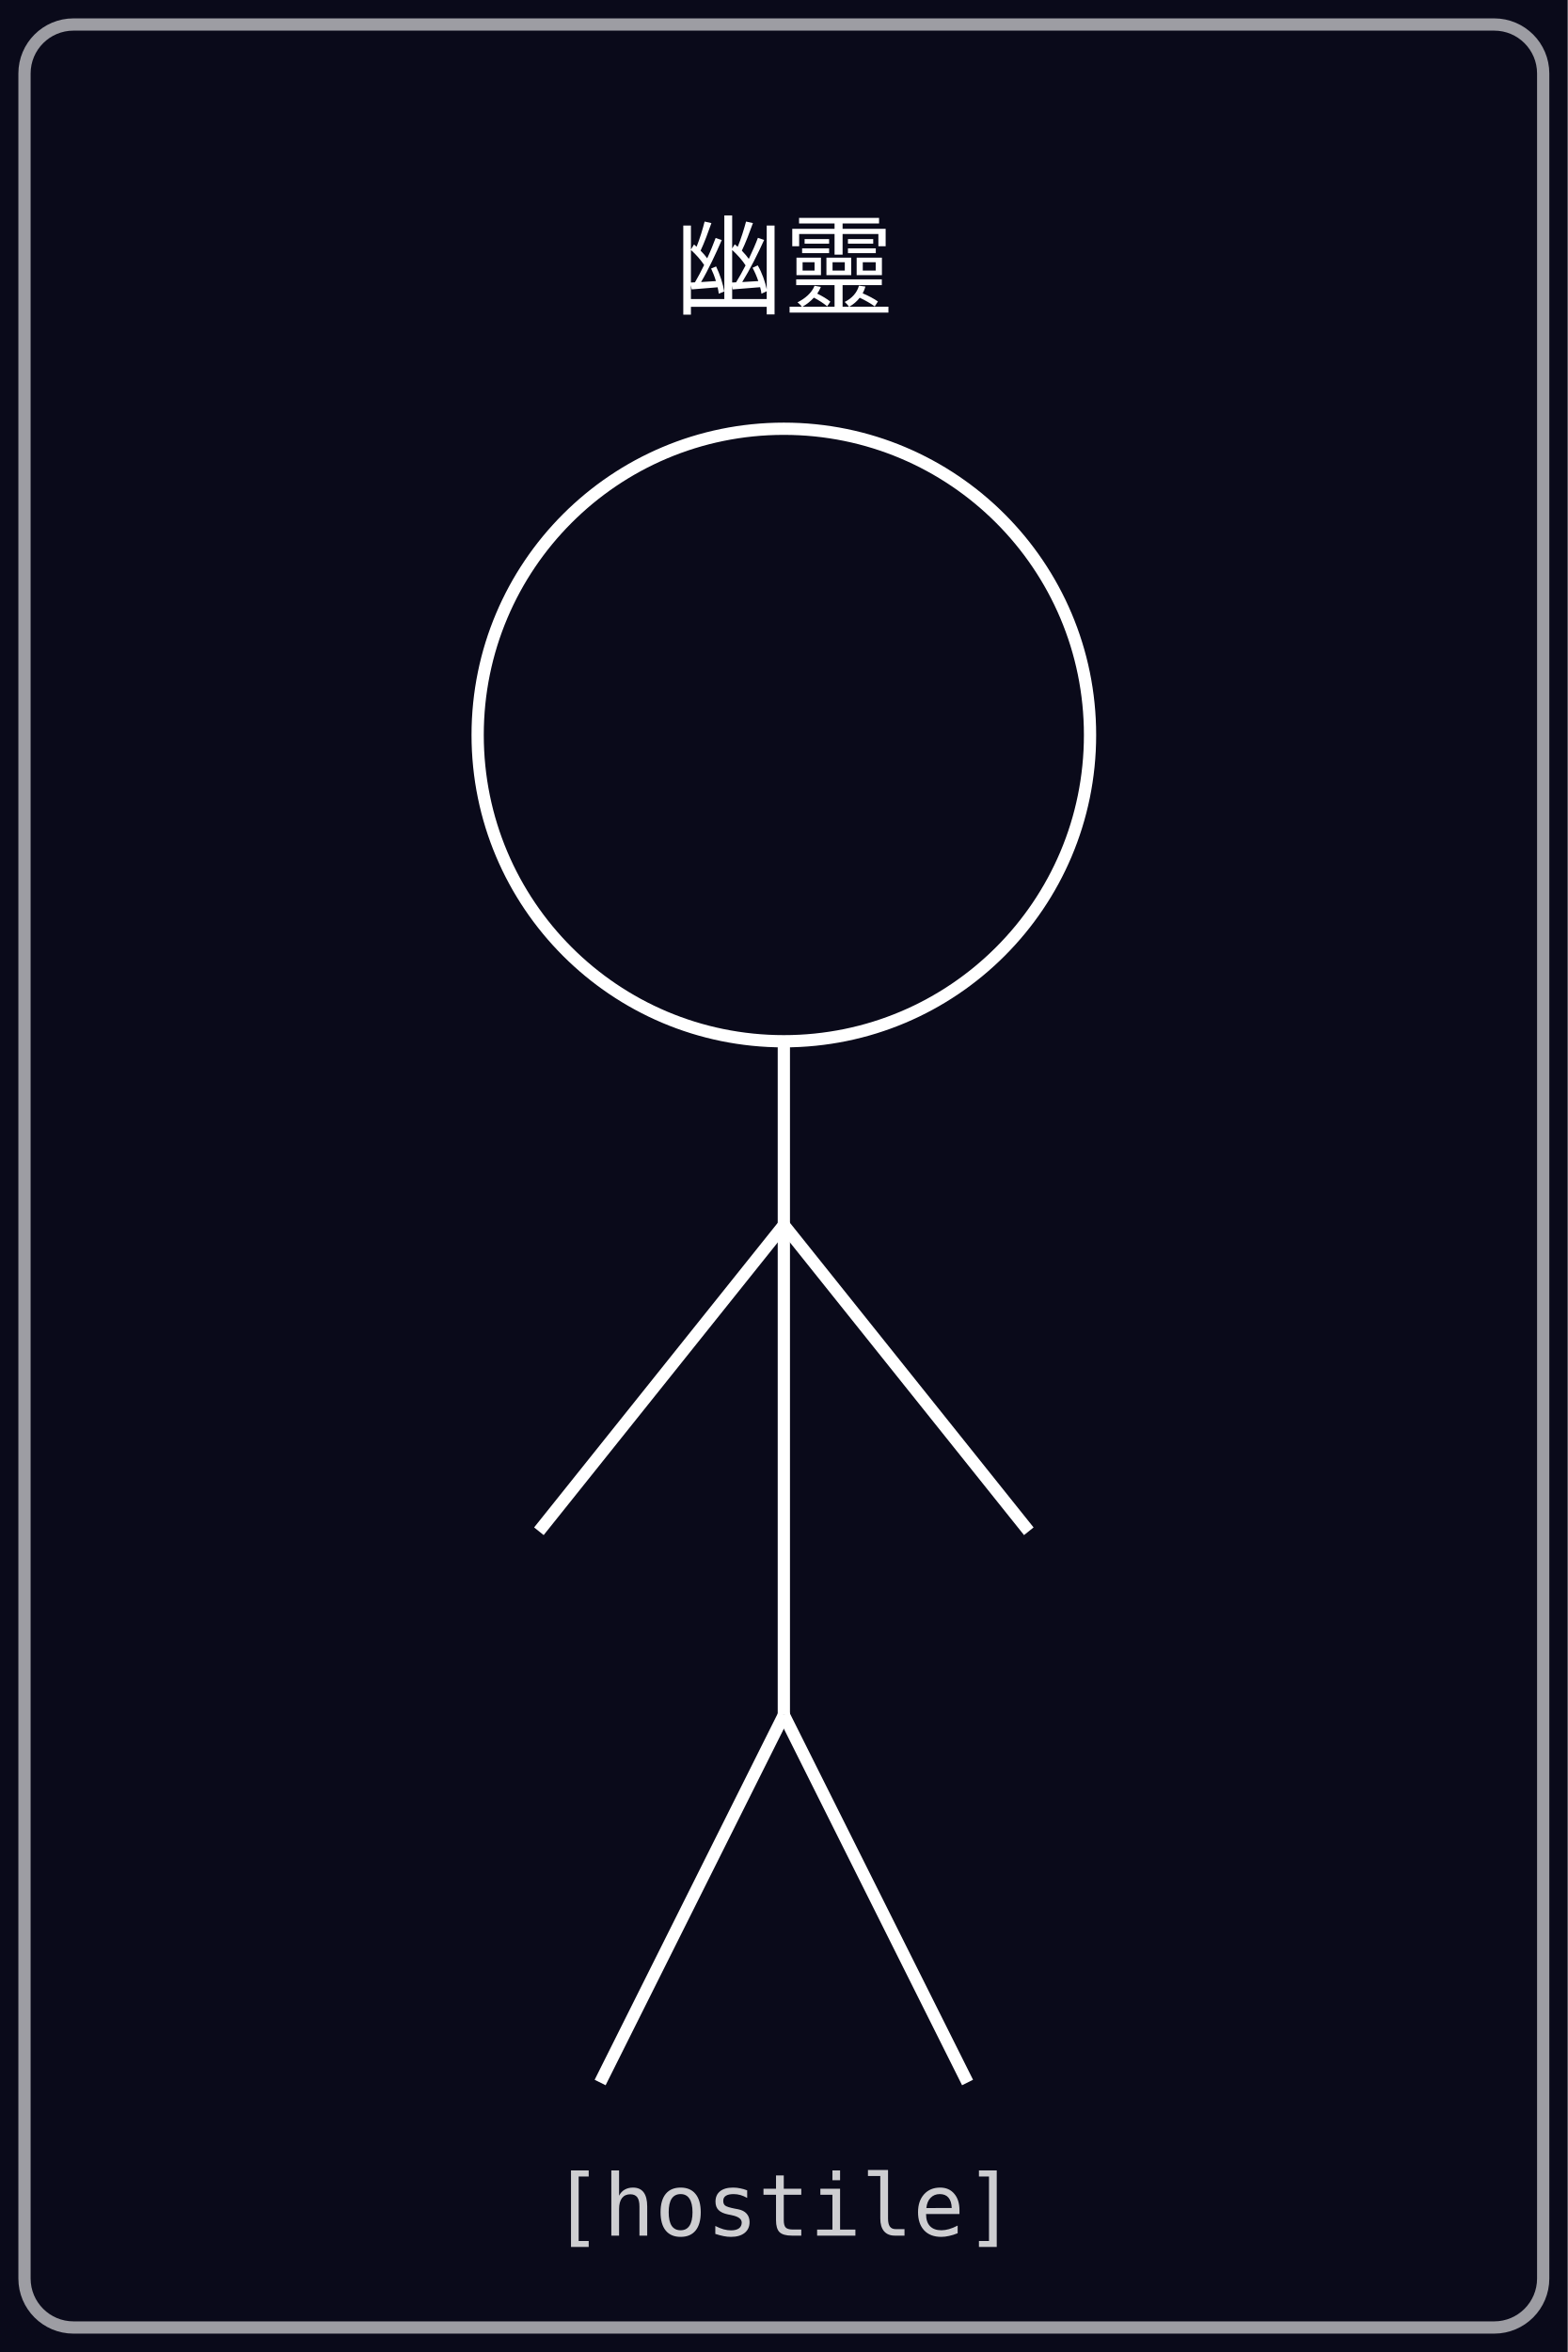
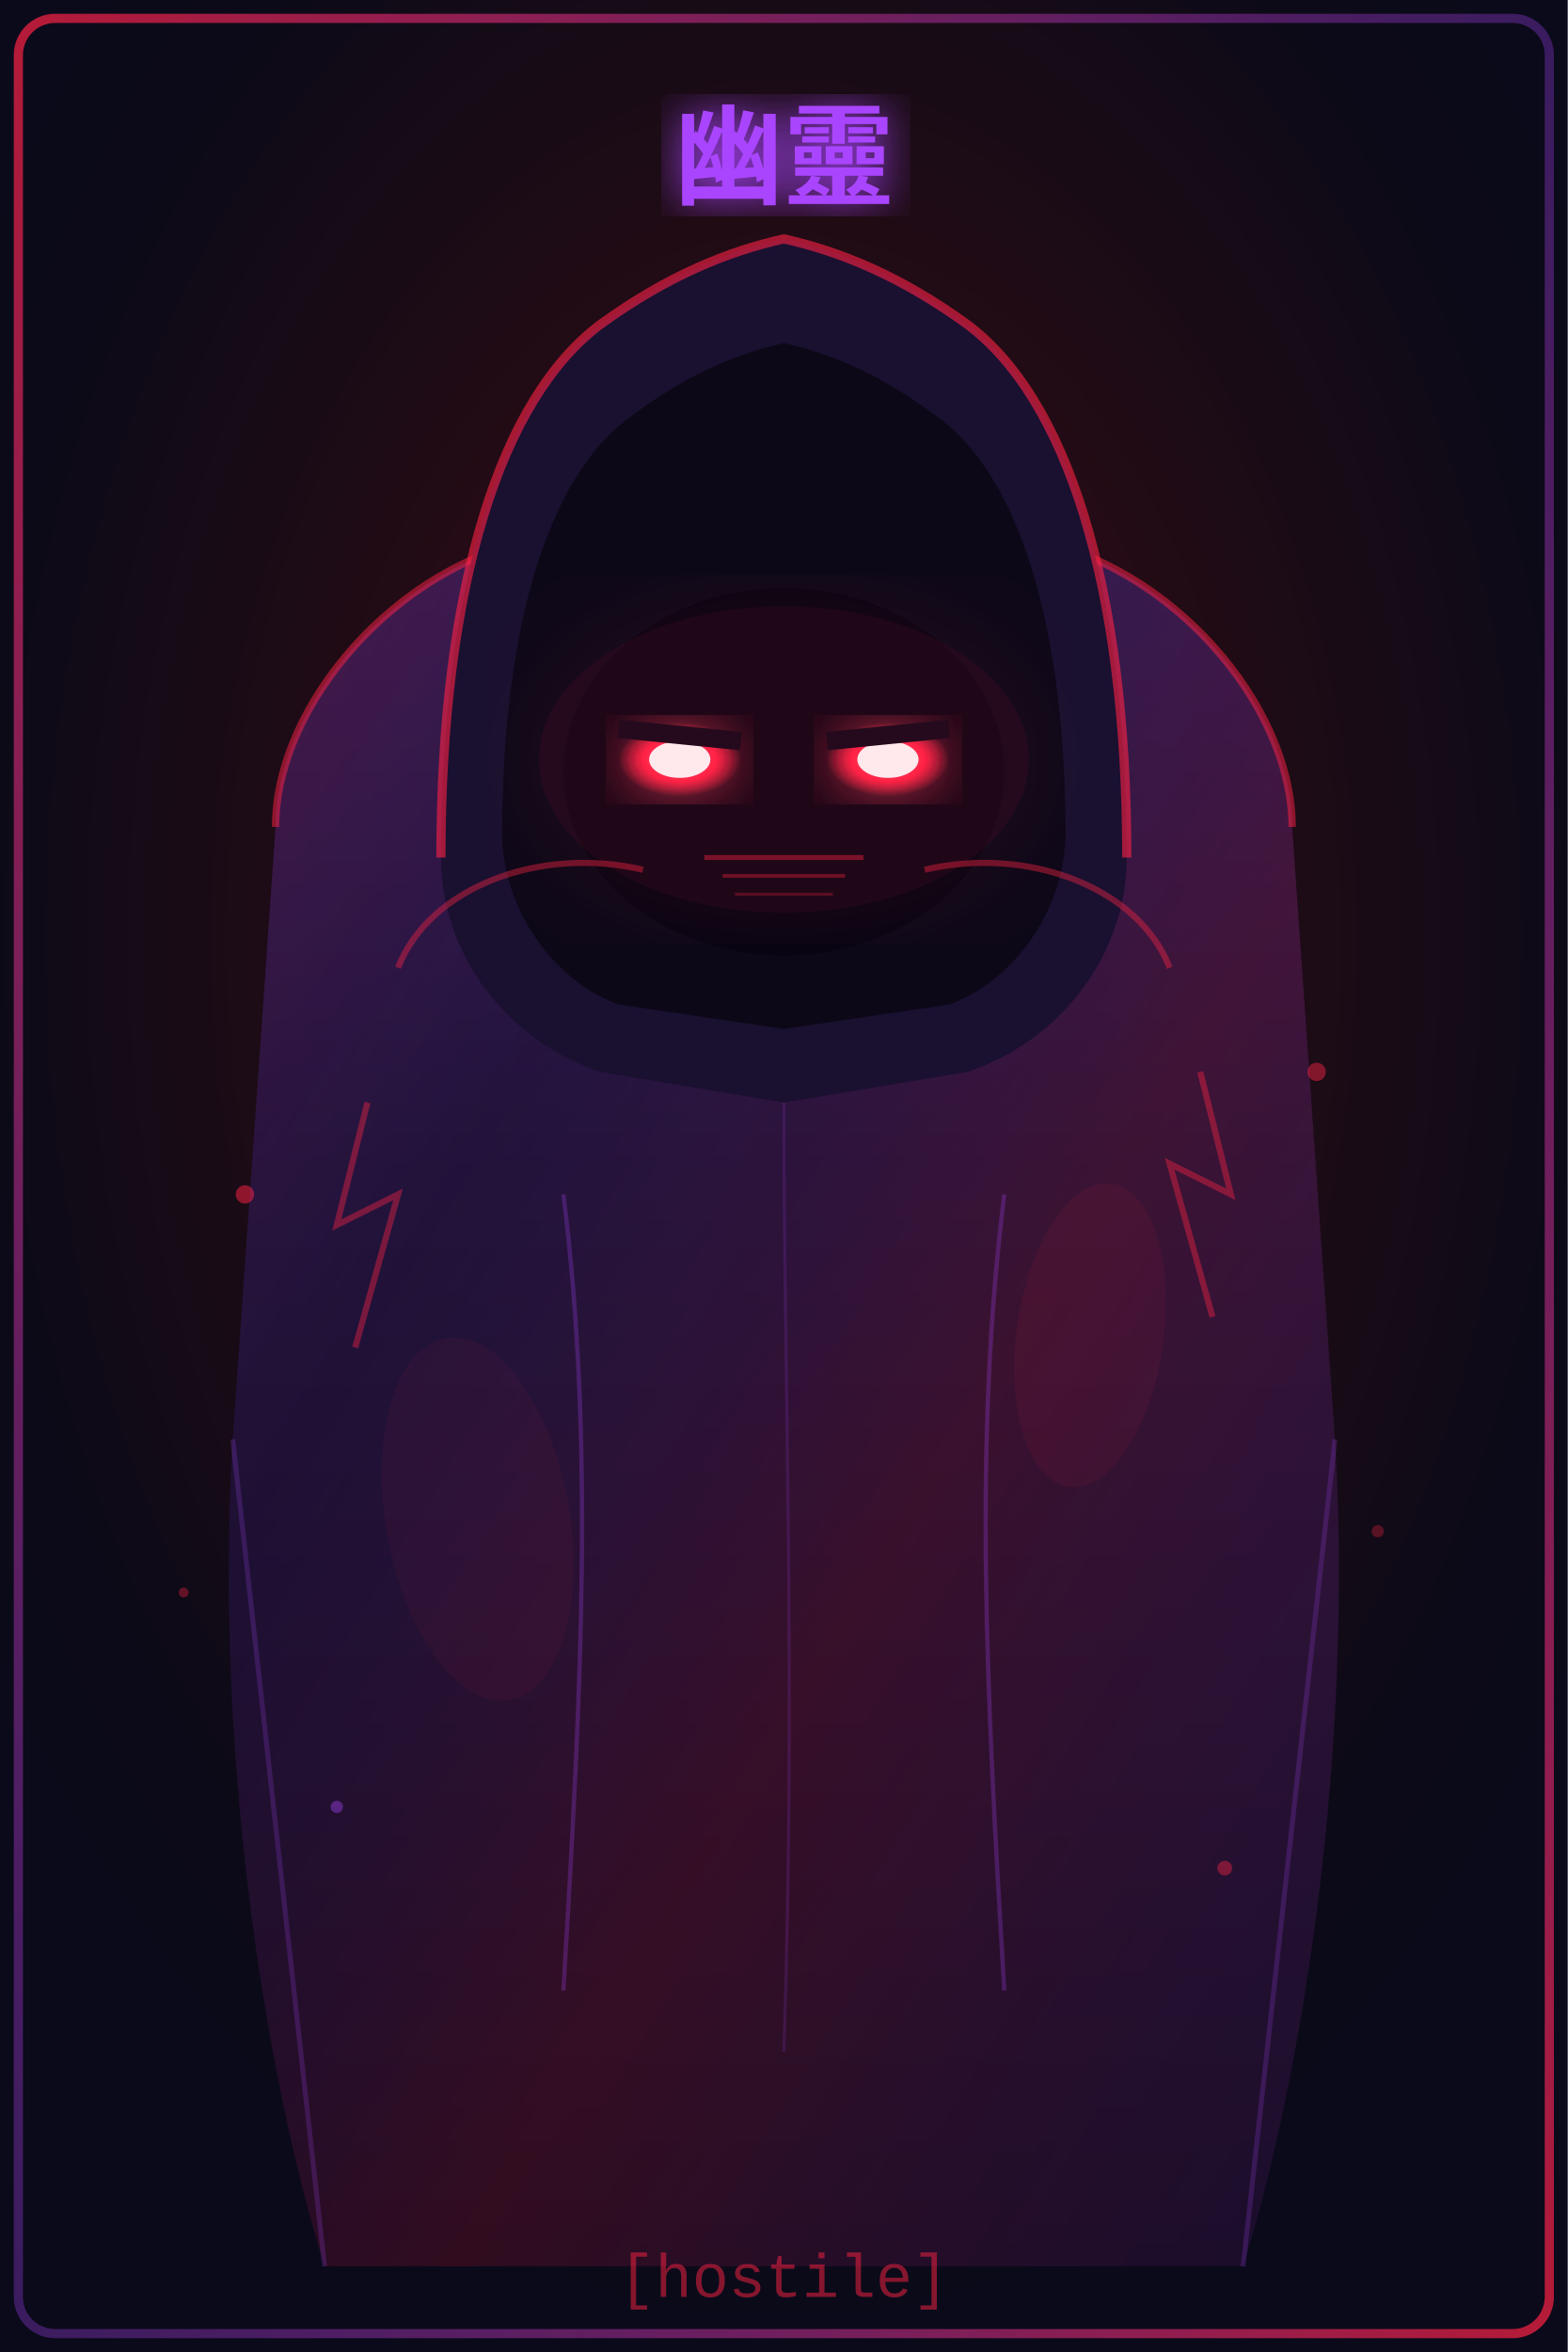
<svg xmlns="http://www.w3.org/2000/svg" width="256" height="384" viewBox="0 0 256 384">
-   <rect width="256" height="384" fill="#0a0a1a" />
-   <rect x="4" y="4" width="248" height="376" rx="8" fill="none" stroke="#ffffff" stroke-width="2" opacity="0.6" />
-   <circle cx="128" cy="120" r="50" fill="none" stroke="#ffffff" stroke-width="2" />
-   <line x1="128" y1="170" x2="128" y2="280" stroke="#ffffff" stroke-width="2" />
-   <line x1="128" y1="200" x2="88" y2="250" stroke="#ffffff" stroke-width="2" />
-   <line x1="128" y1="200" x2="168" y2="250" stroke="#ffffff" stroke-width="2" />
-   <line x1="128" y1="280" x2="98" y2="340" stroke="#ffffff" stroke-width="2" />
-   <line x1="128" y1="280" x2="158" y2="340" stroke="#ffffff" stroke-width="2" />
-   <text x="128" y="50" font-family="monospace" font-size="18" fill="#ffffff" text-anchor="middle">幽靈</text>
-   <text x="128" y="365" font-family="monospace" font-size="14" fill="#ffffff" text-anchor="middle" opacity="0.8">[hostile]</text>
+   <defs>
+     <radialGradient id="gh-bg" cx="50%" cy="40%" r="60%">
+       <stop offset="0%" stop-color="#1a0a0a" />
+       <stop offset="100%" stop-color="#0a0a1a" />
+     </radialGradient>
+     <linearGradient id="gh-cloak" x1="0" y1="0" x2="0" y2="1">
+       <stop offset="0%" stop-color="#2a1848" />
+       <stop offset="40%" stop-color="#1a1030" />
+       <stop offset="100%" stop-color="#0d0818" />
+     </linearGradient>
+     <linearGradient id="gh-cloak-sheen" x1="0" y1="0" x2="1" y2="1">
+       <stop offset="0%" stop-color="#ff2244" stop-opacity="0.18" />
+       <stop offset="30%" stop-color="#aa44ff" stop-opacity="0.05" />
+       <stop offset="60%" stop-color="#ff2244" stop-opacity="0.15" />
+       <stop offset="100%" stop-color="#aa44ff" stop-opacity="0.08" />
+     </linearGradient>
+     <radialGradient id="gh-eye-glow" cx="50%" cy="50%" r="50%">
+       <stop offset="0%" stop-color="#ffffff" />
+       <stop offset="25%" stop-color="#ff4466" />
+       <stop offset="60%" stop-color="#ff2244" />
+       <stop offset="100%" stop-color="#ff2244" stop-opacity="0" />
+     </radialGradient>
+     <radialGradient id="gh-red-aura" cx="50%" cy="40%" r="50%">
+       <stop offset="0%" stop-color="#ff2244" stop-opacity="0.15" />
+       <stop offset="100%" stop-color="#ff2244" stop-opacity="0" />
+     </radialGradient>
+     <filter id="gh-glow-red">
+       <feGaussianBlur stdDeviation="5" result="blur" />
+       <feMerge>
+         <feMergeNode in="blur" />
+         <feMergeNode in="SourceGraphic" />
+       </feMerge>
+     </filter>
+     <filter id="gh-glow-soft">
+       <feGaussianBlur stdDeviation="8" result="blur" />
+       <feMerge>
+         <feMergeNode in="blur" />
+         <feMergeNode in="SourceGraphic" />
+       </feMerge>
+     </filter>
+     <filter id="gh-glow-purple">
+       <feGaussianBlur stdDeviation="4" result="blur" />
+       <feMerge>
+         <feMergeNode in="blur" />
+         <feMergeNode in="SourceGraphic" />
+       </feMerge>
+     </filter>
+     <linearGradient id="gh-border" x1="0" y1="0" x2="1" y2="1">
+       <stop offset="0%" stop-color="#ff2244" stop-opacity="0.7" />
+       <stop offset="50%" stop-color="#aa44ff" stop-opacity="0.3" />
+       <stop offset="100%" stop-color="#ff2244" stop-opacity="0.7" />
+     </linearGradient>
+   </defs>
+   <rect width="256" height="384" fill="url(#gh-bg)" />
+   <rect width="256" height="384" fill="url(#gh-red-aura)" />
+   <rect x="3" y="3" width="250" height="378" rx="6" fill="none" stroke="url(#gh-border)" stroke-width="1.5" />
+   <text x="128" y="32" font-family="'Courier New', monospace" font-size="18" font-weight="bold" fill="#aa44ff" text-anchor="middle" filter="url(#gh-glow-purple)">幽靈</text>
+   <path d="M45,135 C45,115 65,92 88,88 L100,83 C112,78 120,76 128,74 C136,76 144,78 156,83 L168,88 C191,92 211,115 211,135 L218,235 C221,285 213,338 203,370 L53,370 C43,338 35,285 38,235 Z" fill="url(#gh-cloak)" />
+   <path d="M45,135 C45,115 65,92 88,88 L100,83 C112,78 120,76 128,74 C136,76 144,78 156,83 L168,88 C191,92 211,115 211,135 L218,235 C221,285 213,338 203,370 L53,370 C43,338 35,285 38,235 Z" fill="url(#gh-cloak-sheen)" />
+   <path d="M45,135 C45,115 65,92 88,88 L100,83" fill="none" stroke="#ff2244" stroke-width="1.2" opacity="0.5" />
+   <path d="M38,235 L53,370" fill="none" stroke="#aa44ff" stroke-width="0.8" opacity="0.2" />
+   <path d="M211,135 C211,115 191,92 168,88 L156,83" fill="none" stroke="#ff2244" stroke-width="1.2" opacity="0.5" />
+   <path d="M218,235 L203,370" fill="none" stroke="#aa44ff" stroke-width="0.8" opacity="0.2" />
+   <path d="M72,140 C72,95 82,65 98,53 C109,45 119,41 128,39 C137,41 147,45 158,53 C174,65 184,95 184,140 C184,156 173,170 158,175 L128,180 L98,175 C83,170 72,156 72,140 Z" fill="#1a1030" />
+   <path d="M72,140 C72,95 82,65 98,53 C109,45 119,41 128,39 C137,41 147,45 158,53 C174,65 184,95 184,140" fill="none" stroke="#ff2244" stroke-width="1.5" opacity="0.6" />
+   <path d="M82,136 C82,104 89,78 103,68 C111,62 119,58 128,56 C137,58 145,62 153,68 C167,78 174,104 174,136 C174,148 166,160 155,164 L128,168 L101,164 C90,160 82,148 82,136 Z" fill="#0d0818" />
+   <ellipse cx="128" cy="126" rx="36" ry="30" fill="#080412" />
+   <ellipse cx="111" cy="124" rx="10" ry="6" fill="url(#gh-eye-glow)" filter="url(#gh-glow-red)" />
+   <ellipse cx="111" cy="124" rx="5" ry="3" fill="#ffffff" />
+   <path d="M101,119 L121,121" fill="none" stroke="#0d0818" stroke-width="3" />
+   <ellipse cx="145" cy="124" rx="10" ry="6" fill="url(#gh-eye-glow)" filter="url(#gh-glow-red)" />
+   <ellipse cx="145" cy="124" rx="5" ry="3" fill="#ffffff" />
+   <path d="M135,121 L155,119" fill="none" stroke="#0d0818" stroke-width="3" />
+   <ellipse cx="128" cy="124" rx="40" ry="25" fill="#ff2244" opacity="0.1" filter="url(#gh-glow-soft)" />
+   <path d="M65,158 C70,145 88,138 105,142" fill="none" stroke="#ff2244" stroke-width="1" opacity="0.4" />
+   <path d="M191,158 C186,145 168,138 151,142" fill="none" stroke="#ff2244" stroke-width="1" opacity="0.4" />
+   <path d="M92,195 C97,235 95,275 92,325" fill="none" stroke="#aa44ff" stroke-width="0.7" opacity="0.25" />
+   <path d="M128,180 C128,225 130,275 128,335" fill="none" stroke="#aa44ff" stroke-width="0.5" opacity="0.15" />
+   <path d="M164,195 C159,235 161,275 164,325" fill="none" stroke="#aa44ff" stroke-width="0.7" opacity="0.25" />
+   <path d="M60,180 L55,200 L65,195 L58,220" fill="none" stroke="#ff2244" stroke-width="1" opacity="0.4" />
+   <path d="M196,175 L201,195 L191,190 L198,215" fill="none" stroke="#ff2244" stroke-width="1" opacity="0.4" />
+   <ellipse cx="78" cy="248" rx="15" ry="30" fill="#ff2244" opacity="0.05" transform="rotate(-10,78,248)" />
+   <ellipse cx="178" cy="218" rx="12" ry="25" fill="#ff2244" opacity="0.06" transform="rotate(8,178,218)" />
+   <line x1="115" y1="140" x2="141" y2="140" stroke="#ff2244" stroke-width="0.8" opacity="0.4" />
+   <line x1="118" y1="143" x2="138" y2="143" stroke="#ff2244" stroke-width="0.6" opacity="0.35" />
+   <line x1="120" y1="146" x2="136" y2="146" stroke="#ff2244" stroke-width="0.5" opacity="0.25" />
+   <circle cx="40" cy="195" r="1.5" fill="#ff2244" opacity="0.5" />
+   <circle cx="215" cy="175" r="1.5" fill="#ff2244" opacity="0.45" />
+   <circle cx="55" cy="295" r="1" fill="#aa44ff" opacity="0.4" />
+   <circle cx="200" cy="305" r="1.2" fill="#ff2244" opacity="0.4" />
+   <circle cx="30" cy="260" r="0.8" fill="#ff2244" opacity="0.35" />
+   <circle cx="225" cy="250" r="1" fill="#ff2244" opacity="0.3" />
+   <text x="128" y="375" font-family="'Courier New', monospace" font-size="10" fill="#ff2244" text-anchor="middle" opacity="0.5">[hostile]</text>
</svg>
